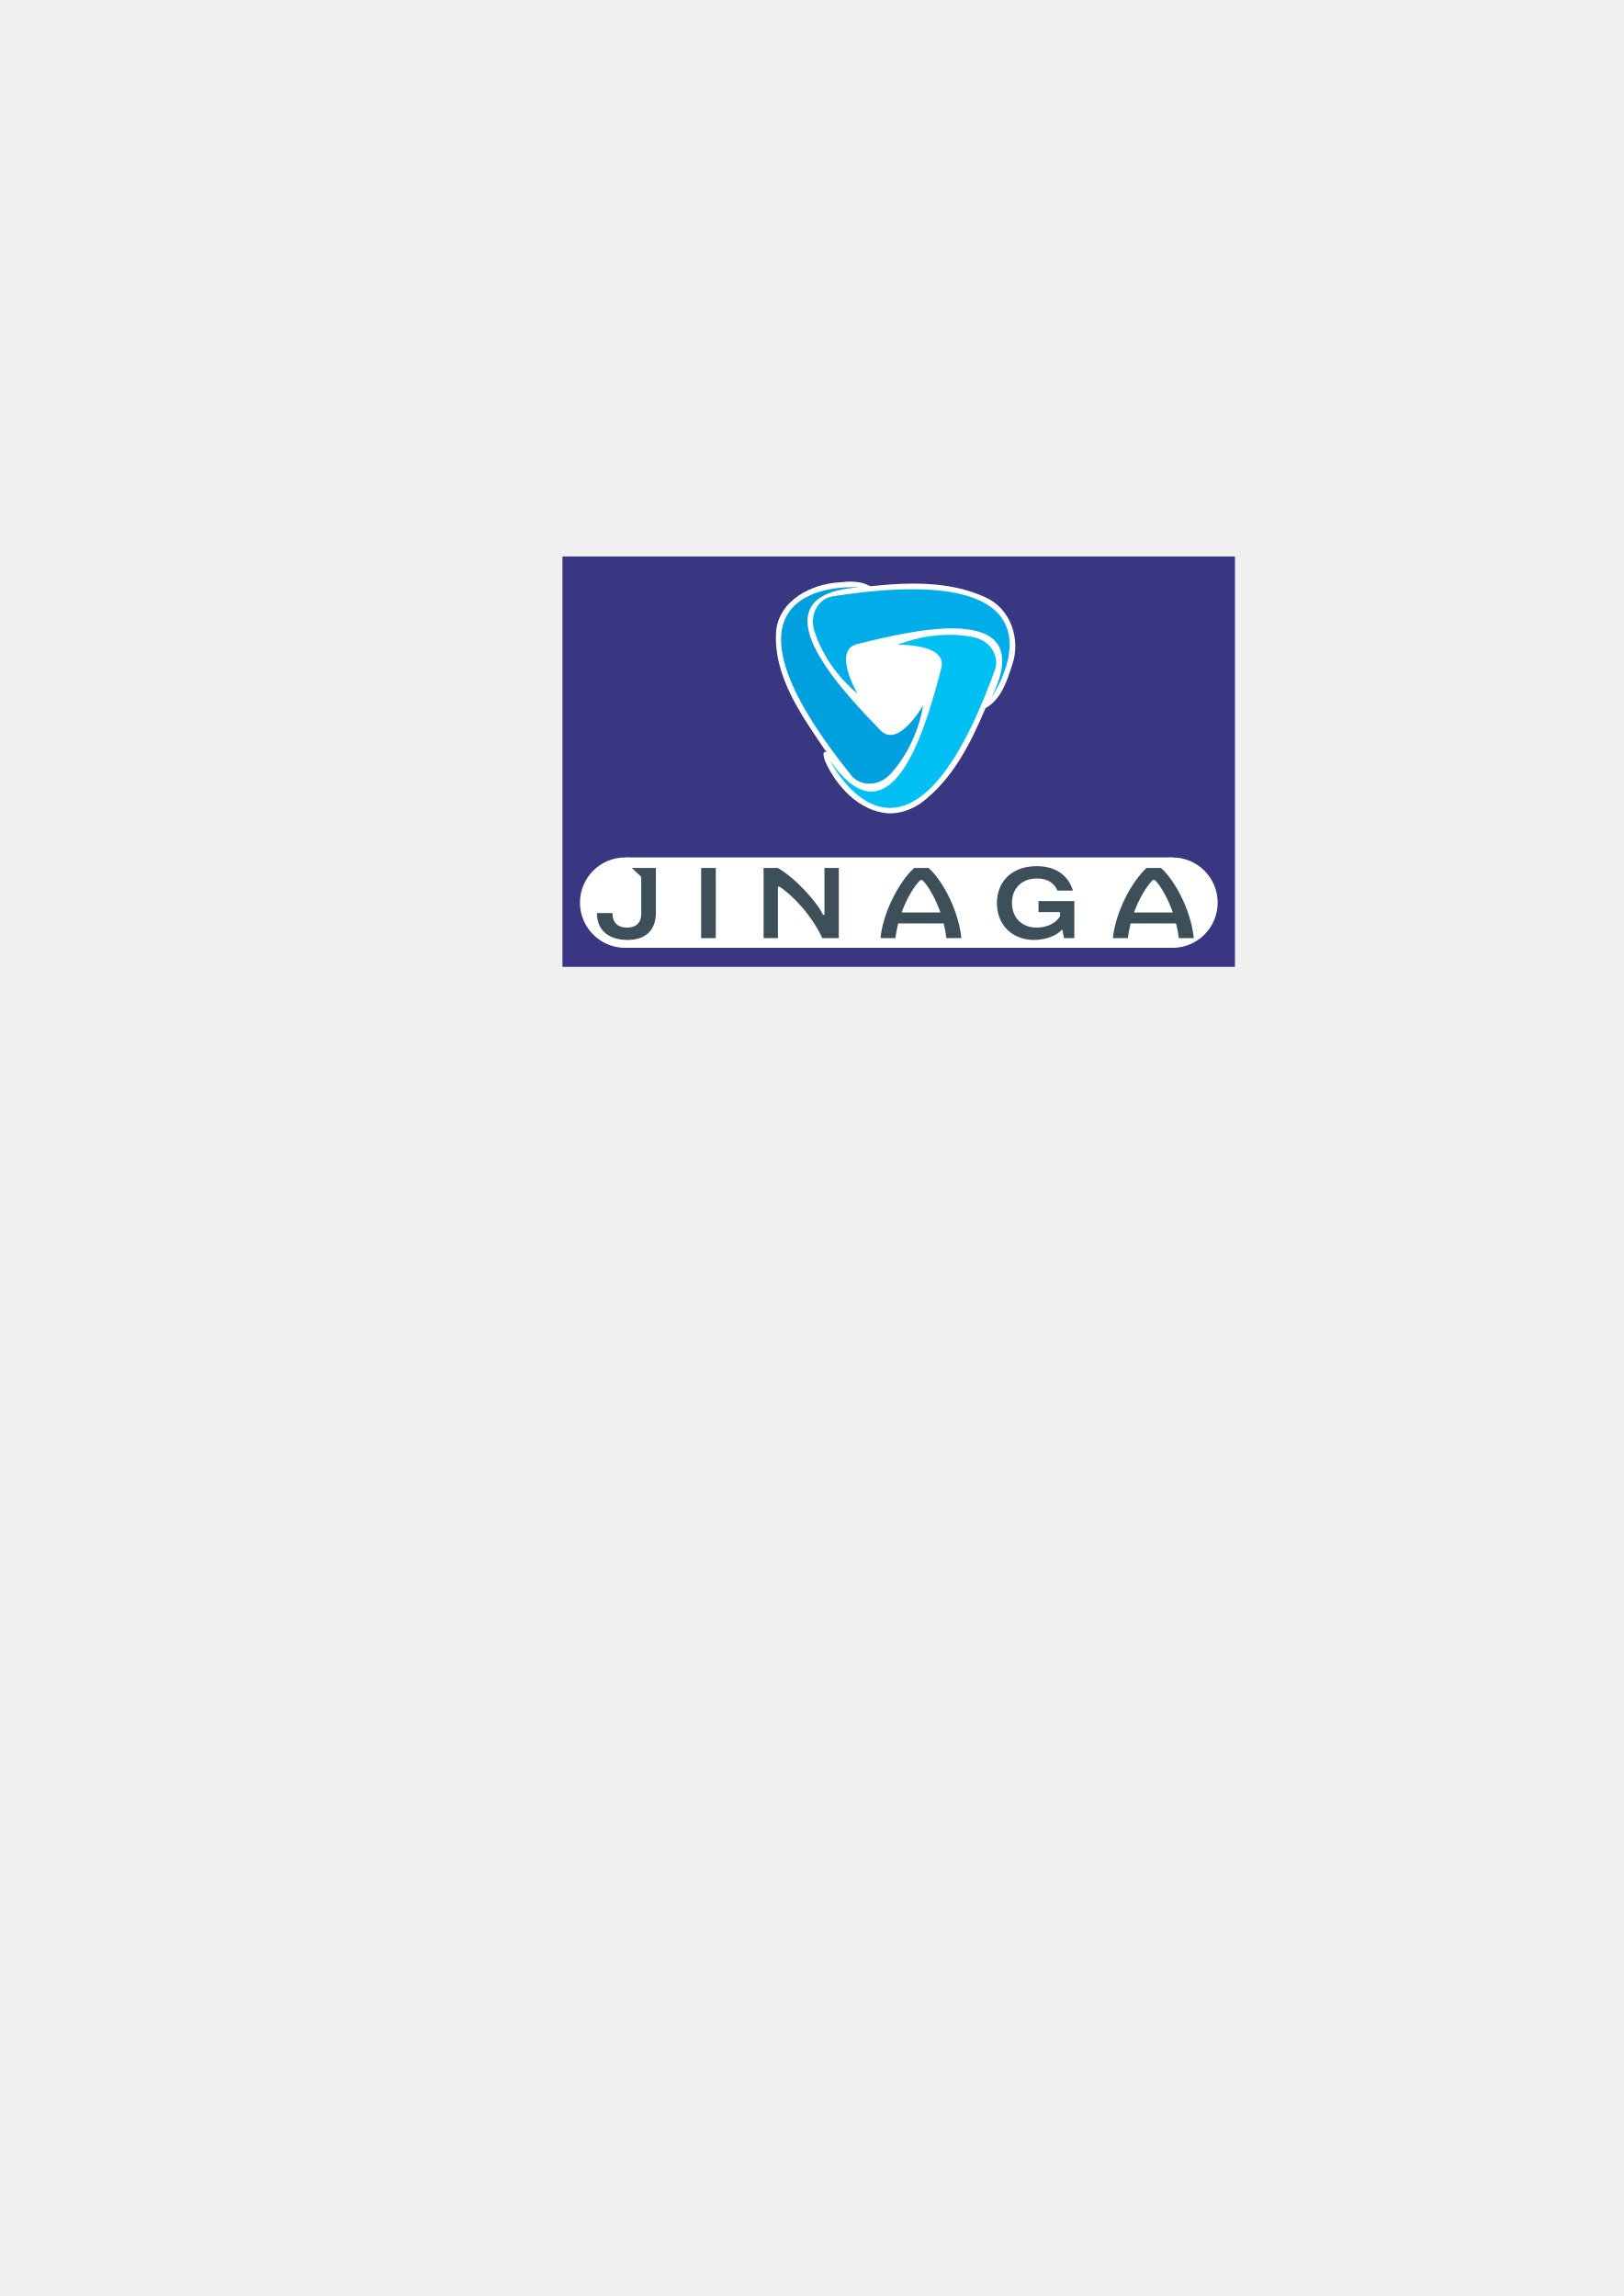
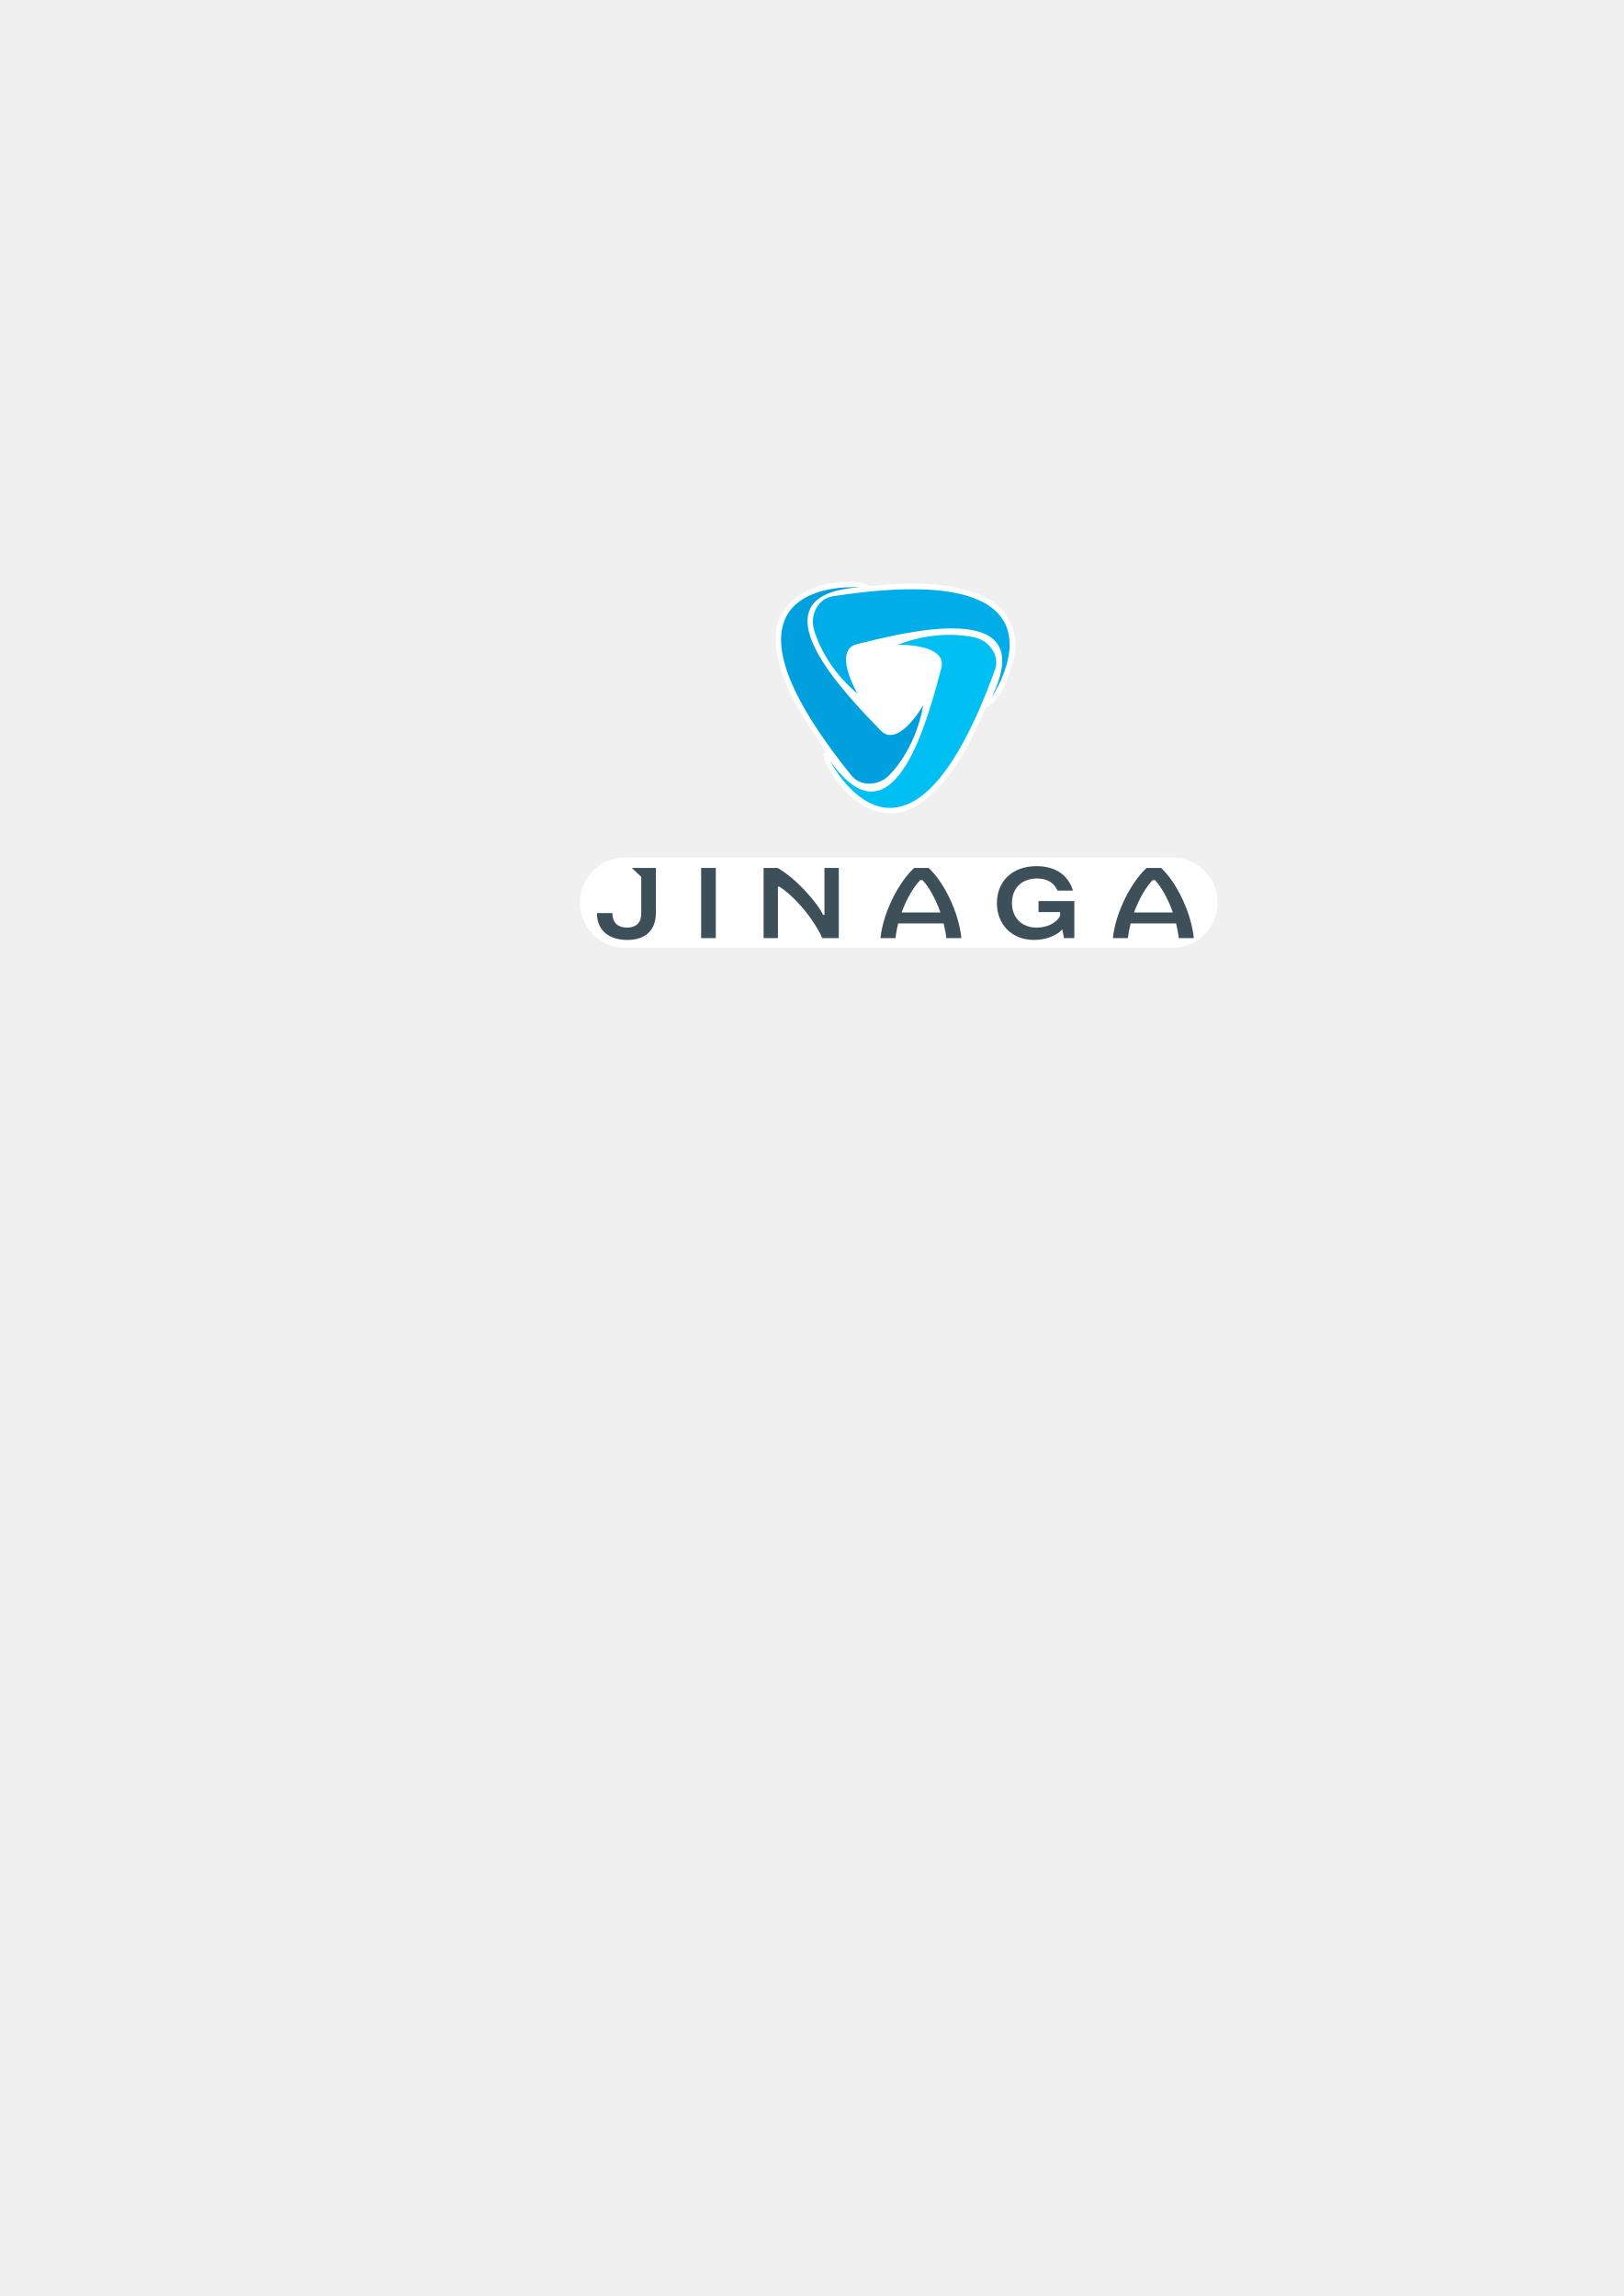
<svg xmlns="http://www.w3.org/2000/svg" width="210mm" height="297mm" viewBox="0 0 210 297" version="1.1" id="svg8">
  <defs id="defs2">
    <clipPath id="clipPath833" clipPathUnits="userSpaceOnUse">
      <path id="path831" d="M 0,595.28 H 841.89 V 0 H 0 Z" />
    </clipPath>
    <clipPath id="clipPath908" clipPathUnits="userSpaceOnUse">
      <path id="path906" d="M 0,595.28 H 841.89 V 0 H 0 Z" />
    </clipPath>
    <clipPath id="clipPath908-0" clipPathUnits="userSpaceOnUse">
      <path id="path906-7" d="M 0,595.28 H 841.89 V 0 H 0 Z" />
    </clipPath>
  </defs>
-   <g id="g4909" style="display:inline">
+   <g id="g4909" style="display:none">
    <rect y="71.984" x="72.746" height="53.083" width="86.975" id="rect4823" style="opacity:1;fill:#393782;fill-opacity:1;stroke-width:0.186" />
    <rect style="opacity:1;fill:#393782;fill-opacity:0.003;stroke-width:0.087" id="rect4987" width="31.64" height="31.607" x="99.971" y="74.37" />
  </g>
  <g id="layer1" style="display:inline">
    <g transform="matrix(0.3527778,0,0,-0.3527778,-32.68526,202.1247)" id="g900" style="fill:#ffffff;fill-opacity:1">
      <g id="g902" style="fill:#ffffff;fill-opacity:1">
        <g clip-path="url(#clipPath908-0)" id="g904" style="fill:#ffffff;fill-opacity:1">
          <g transform="translate(333.1035,238.2617)" id="g910" style="fill:#ffffff;fill-opacity:1">
            <path id="path912" style="fill:#ffffff;fill-opacity:1;fill-rule:nonzero;stroke:none" d="m 0,0 c 0,-6.654 -4.044,-9.964 -10.44,-9.964 -6.397,0 -11.138,3.125 -11.175,9.854 h 5.698 c 0.037,-4.007 2.39,-5.33 5.44,-5.33 2.941,0 5.109,1.58 5.109,5.036 v 13.576 l -3.445,3.259 H 0 Z" />
          </g>
          <path id="path914" style="fill:#ffffff;fill-opacity:1;fill-rule:nonzero;stroke:none" d="m 355.07,228.961 h -5.366 v 25.731 h 5.366 z" />
          <g transform="translate(394.1367,228.9609)" id="g916" style="fill:#ffffff;fill-opacity:1">
            <path id="path918" style="fill:#ffffff;fill-opacity:1;fill-rule:nonzero;stroke:none" d="m 0,0 c -4.005,8.603 -11.248,16.064 -15.733,18.858 h -0.551 V 0 h -5.257 v 25.731 h 5.147 C -9.705,22.019 -1.618,12.755 0.259,8.528 H 0.772 V 25.731 H 6.028 V 0 Z" />
          </g>
          <g transform="translate(423.1953,238.3711)" id="g920" style="fill:#ffffff;fill-opacity:1">
            <path id="path922" style="fill:#ffffff;fill-opacity:1;fill-rule:nonzero;stroke:none" d="M 0,0 H 14.229 C 12.427,5.109 9.89,9.595 7.646,11.873 H 6.839 C 4.559,9.595 1.877,5.146 0,0 M 9.89,16.321 C 15.367,11.359 20.955,0.257 21.909,-9.41 h -5.513 c -0.184,1.802 -0.552,3.603 -0.992,5.403 H -1.248 c -0.441,-1.8 -0.81,-3.601 -0.992,-5.403 h -5.515 c 0.991,9.667 6.91,20.769 12.351,25.731 z" />
          </g>
          <g transform="translate(482.1064,232.1582)" id="g924" style="fill:#ffffff;fill-opacity:1">
            <path id="path926" style="fill:#ffffff;fill-opacity:1;fill-rule:nonzero;stroke:none" d="m 0,0 c -2.133,-2.353 -6.176,-3.86 -10.33,-3.86 -8.197,0 -13.64,5.662 -13.64,13.492 0,7.794 5.368,13.563 14.559,13.563 7.903,0 11.946,-4.261 13.307,-8.967 h -5.661 c -1.031,2.425 -3.272,4.446 -7.464,4.446 -5.844,0 -9.226,-3.785 -9.226,-8.969 0,-5.22 3.42,-9.042 9.079,-9.042 3.823,0 7.243,1.727 8.566,4.264 v 1.422 h -7.903 v 4.043 H 4.411 V -3.197 H 0.623 Z" />
          </g>
          <g transform="translate(508.4072,238.3711)" id="g928" style="fill:#ffffff;fill-opacity:1">
            <path id="path930" style="fill:#ffffff;fill-opacity:1;fill-rule:nonzero;stroke:none" d="m 0,0 h 14.226 c -1.8,5.109 -4.337,9.595 -6.58,11.873 H 6.838 C 4.558,9.595 1.874,5.146 0,0 M 9.889,16.321 C 15.366,11.359 20.954,0.257 21.909,-9.41 h -5.513 c -0.184,1.802 -0.551,3.603 -0.995,5.403 h -16.65 c -0.441,-1.8 -0.81,-3.601 -0.994,-5.403 h -5.513 c 0.991,9.667 6.911,20.769 12.352,25.731 z" />
          </g>
          <g transform="translate(437.7354,327.8862)" id="g932" style="fill:#ffffff;fill-opacity:1">
            <path style="fill:#ffffff;fill-opacity:1;fill-rule:nonzero;stroke:none;stroke-width:1.333" d="m 416.469,284.369 c -2.032,-0.042 -4.094,0.13 -6.129,0.355 -13.835,0.708 -29.762,8.916 -30.979,24.232 -1.27,21.586 12.206,40.462 23.752,57.482 0.392,0.431 0.777,0.882 1.154,1.35 -1.554,-0.72 -2.372,0.045 -1.07,4.029 5.372,12.314 16.58,24.764 30.893,25.812 5.673,0.272 11.23,-1.739 15.9,-4.861 15.493,-11.471 24.313,-28.985 31.738,-46.539 7.756,-4.29 10.507,-13.362 13.098,-21.283 4.217,-12.353 -0.743,-27.427 -13.08,-32.902 -17.623,-8.087 -37.302,-7.414 -56.385,-5.428 -2.769,-1.62 -5.796,-2.184 -8.893,-2.248 z" transform="matrix(0.75,0,0,-0.75,-345.0843,245.0656)" id="path934" />
          </g>
          <g transform="translate(415.4419,305.1563)" id="g936" style="fill:#ffffff;fill-opacity:1" />
          <g transform="translate(406.896,336.7788)" id="g940" style="fill:#ffffff;fill-opacity:1" />
        </g>
      </g>
    </g>
    <circle style="opacity:1;fill:#ffffff;fill-opacity:1;stroke-width:0.265" id="path4979" cx="80.857" cy="116.76" r="5.847" />
    <circle r="5.847" cy="116.761" cx="151.639" id="circle4981" style="opacity:1;fill:#ffffff;fill-opacity:1;stroke-width:0.265" />
    <rect style="opacity:1;fill:#ffffff;fill-opacity:1;stroke-width:0.265" id="rect4983" width="70.693" height="11.693" x="80.916" y="110.913" />
  </g>
  <g id="g4865" style="display:inline">
    <g id="g4863" transform="matrix(0.3527778,0,0,-0.3527778,-32.68526,202.1247)">
      <g id="g4861">
        <g id="g4859" clip-path="url(#clipPath908-0)">
          <g id="g4827" transform="translate(333.1035,238.2617)">
            <path d="m 0,0 c 0,-6.654 -4.044,-9.964 -10.44,-9.964 -6.397,0 -11.138,3.125 -11.175,9.854 h 5.698 c 0.037,-4.007 2.39,-5.33 5.44,-5.33 2.941,0 5.109,1.58 5.109,5.036 v 13.576 l -3.445,3.259 H 0 Z" style="fill:#3d505a;fill-opacity:1;fill-rule:nonzero;stroke:none" id="path4825" />
          </g>
          <path d="m 355.07,228.961 h -5.366 v 25.731 h 5.366 z" style="fill:#3d505a;fill-opacity:1;fill-rule:nonzero;stroke:none" id="path4829" />
          <g id="g4833" transform="translate(394.1367,228.9609)">
            <path d="m 0,0 c -4.005,8.603 -11.248,16.064 -15.733,18.858 h -0.551 V 0 h -5.257 v 25.731 h 5.147 C -9.705,22.019 -1.618,12.755 0.259,8.528 H 0.772 V 25.731 H 6.028 V 0 Z" style="fill:#3d505a;fill-opacity:1;fill-rule:nonzero;stroke:none" id="path4831" />
          </g>
          <g id="g4837" transform="translate(423.1953,238.3711)">
            <path d="M 0,0 H 14.229 C 12.427,5.109 9.89,9.595 7.646,11.873 H 6.839 C 4.559,9.595 1.877,5.146 0,0 M 9.89,16.321 C 15.367,11.359 20.955,0.257 21.909,-9.41 h -5.513 c -0.184,1.802 -0.552,3.603 -0.992,5.403 H -1.248 c -0.441,-1.8 -0.81,-3.601 -0.992,-5.403 h -5.515 c 0.991,9.667 6.91,20.769 12.351,25.731 z" style="fill:#3d505a;fill-opacity:1;fill-rule:nonzero;stroke:none" id="path4835" />
          </g>
          <g id="g4841" transform="translate(482.1064,232.1582)">
            <path d="m 0,0 c -2.133,-2.353 -6.176,-3.86 -10.33,-3.86 -8.197,0 -13.64,5.662 -13.64,13.492 0,7.794 5.368,13.563 14.559,13.563 7.903,0 11.946,-4.261 13.307,-8.967 h -5.661 c -1.031,2.425 -3.272,4.446 -7.464,4.446 -5.844,0 -9.226,-3.785 -9.226,-8.969 0,-5.22 3.42,-9.042 9.079,-9.042 3.823,0 7.243,1.727 8.566,4.264 v 1.422 h -7.903 v 4.043 H 4.411 V -3.197 H 0.623 Z" style="fill:#3d505a;fill-opacity:1;fill-rule:nonzero;stroke:none" id="path4839" />
          </g>
          <g id="g4845" transform="translate(508.4072,238.3711)">
            <path d="m 0,0 h 14.226 c -1.8,5.109 -4.337,9.595 -6.58,11.873 H 6.838 C 4.558,9.595 1.874,5.146 0,0 M 9.889,16.321 C 15.366,11.359 20.954,0.257 21.909,-9.41 h -5.513 c -0.184,1.802 -0.551,3.603 -0.995,5.403 h -16.65 c -0.441,-1.8 -0.81,-3.601 -0.994,-5.403 h -5.513 c 0.991,9.667 6.911,20.769 12.352,25.731 z" style="fill:#3d505a;fill-opacity:1;fill-rule:nonzero;stroke:none" id="path4843" />
          </g>
          <g id="g4849" transform="translate(437.7354,327.8862)">
            <path d="m 0,0 c -4.161,-15.369 -16.842,-68.049 -40.785,-33.848 0,0 28.126,-55.985 60.471,33.321 1.826,5.048 -1.892,10.473 -7.098,11.763 0,0 -12.733,3.619 -28.631,-2.609 0,0 18.531,0.562 16.043,-8.627" style="fill:#00bff3;fill-opacity:1;fill-rule:nonzero;stroke:none" id="path4847" />
          </g>
          <g id="g4853" transform="translate(415.4419,305.1563)">
            <path d="m 0,0 c -10.986,11.526 -49.476,49.669 -7.817,52.428 0,0 -62.459,4.944 -2.831,-68.989 3.371,-4.176 9.941,-3.809 13.738,-0.022 0,0 9.692,9.016 12.602,25.842 C 15.692,9.259 6.576,-6.887 0,0" style="fill:#00a0df;fill-opacity:1;fill-rule:nonzero;stroke:none" id="path4851" />
          </g>
          <g id="g4857" transform="translate(406.896,336.7788)">
            <path d="m 0,0 c 15.483,3.737 67.771,17.935 49.288,-19.501 0,0 35.57,51.576 -58.286,37.016 -5.302,-0.825 -8.273,-6.693 -6.904,-11.877 0,0 2.949,-12.905 16.051,-23.853 0,0 -9.401,15.983 -0.149,18.215" style="fill:#00ade9;fill-opacity:1;fill-rule:nonzero;stroke:none" id="path4855" />
          </g>
        </g>
      </g>
    </g>
  </g>
</svg>
